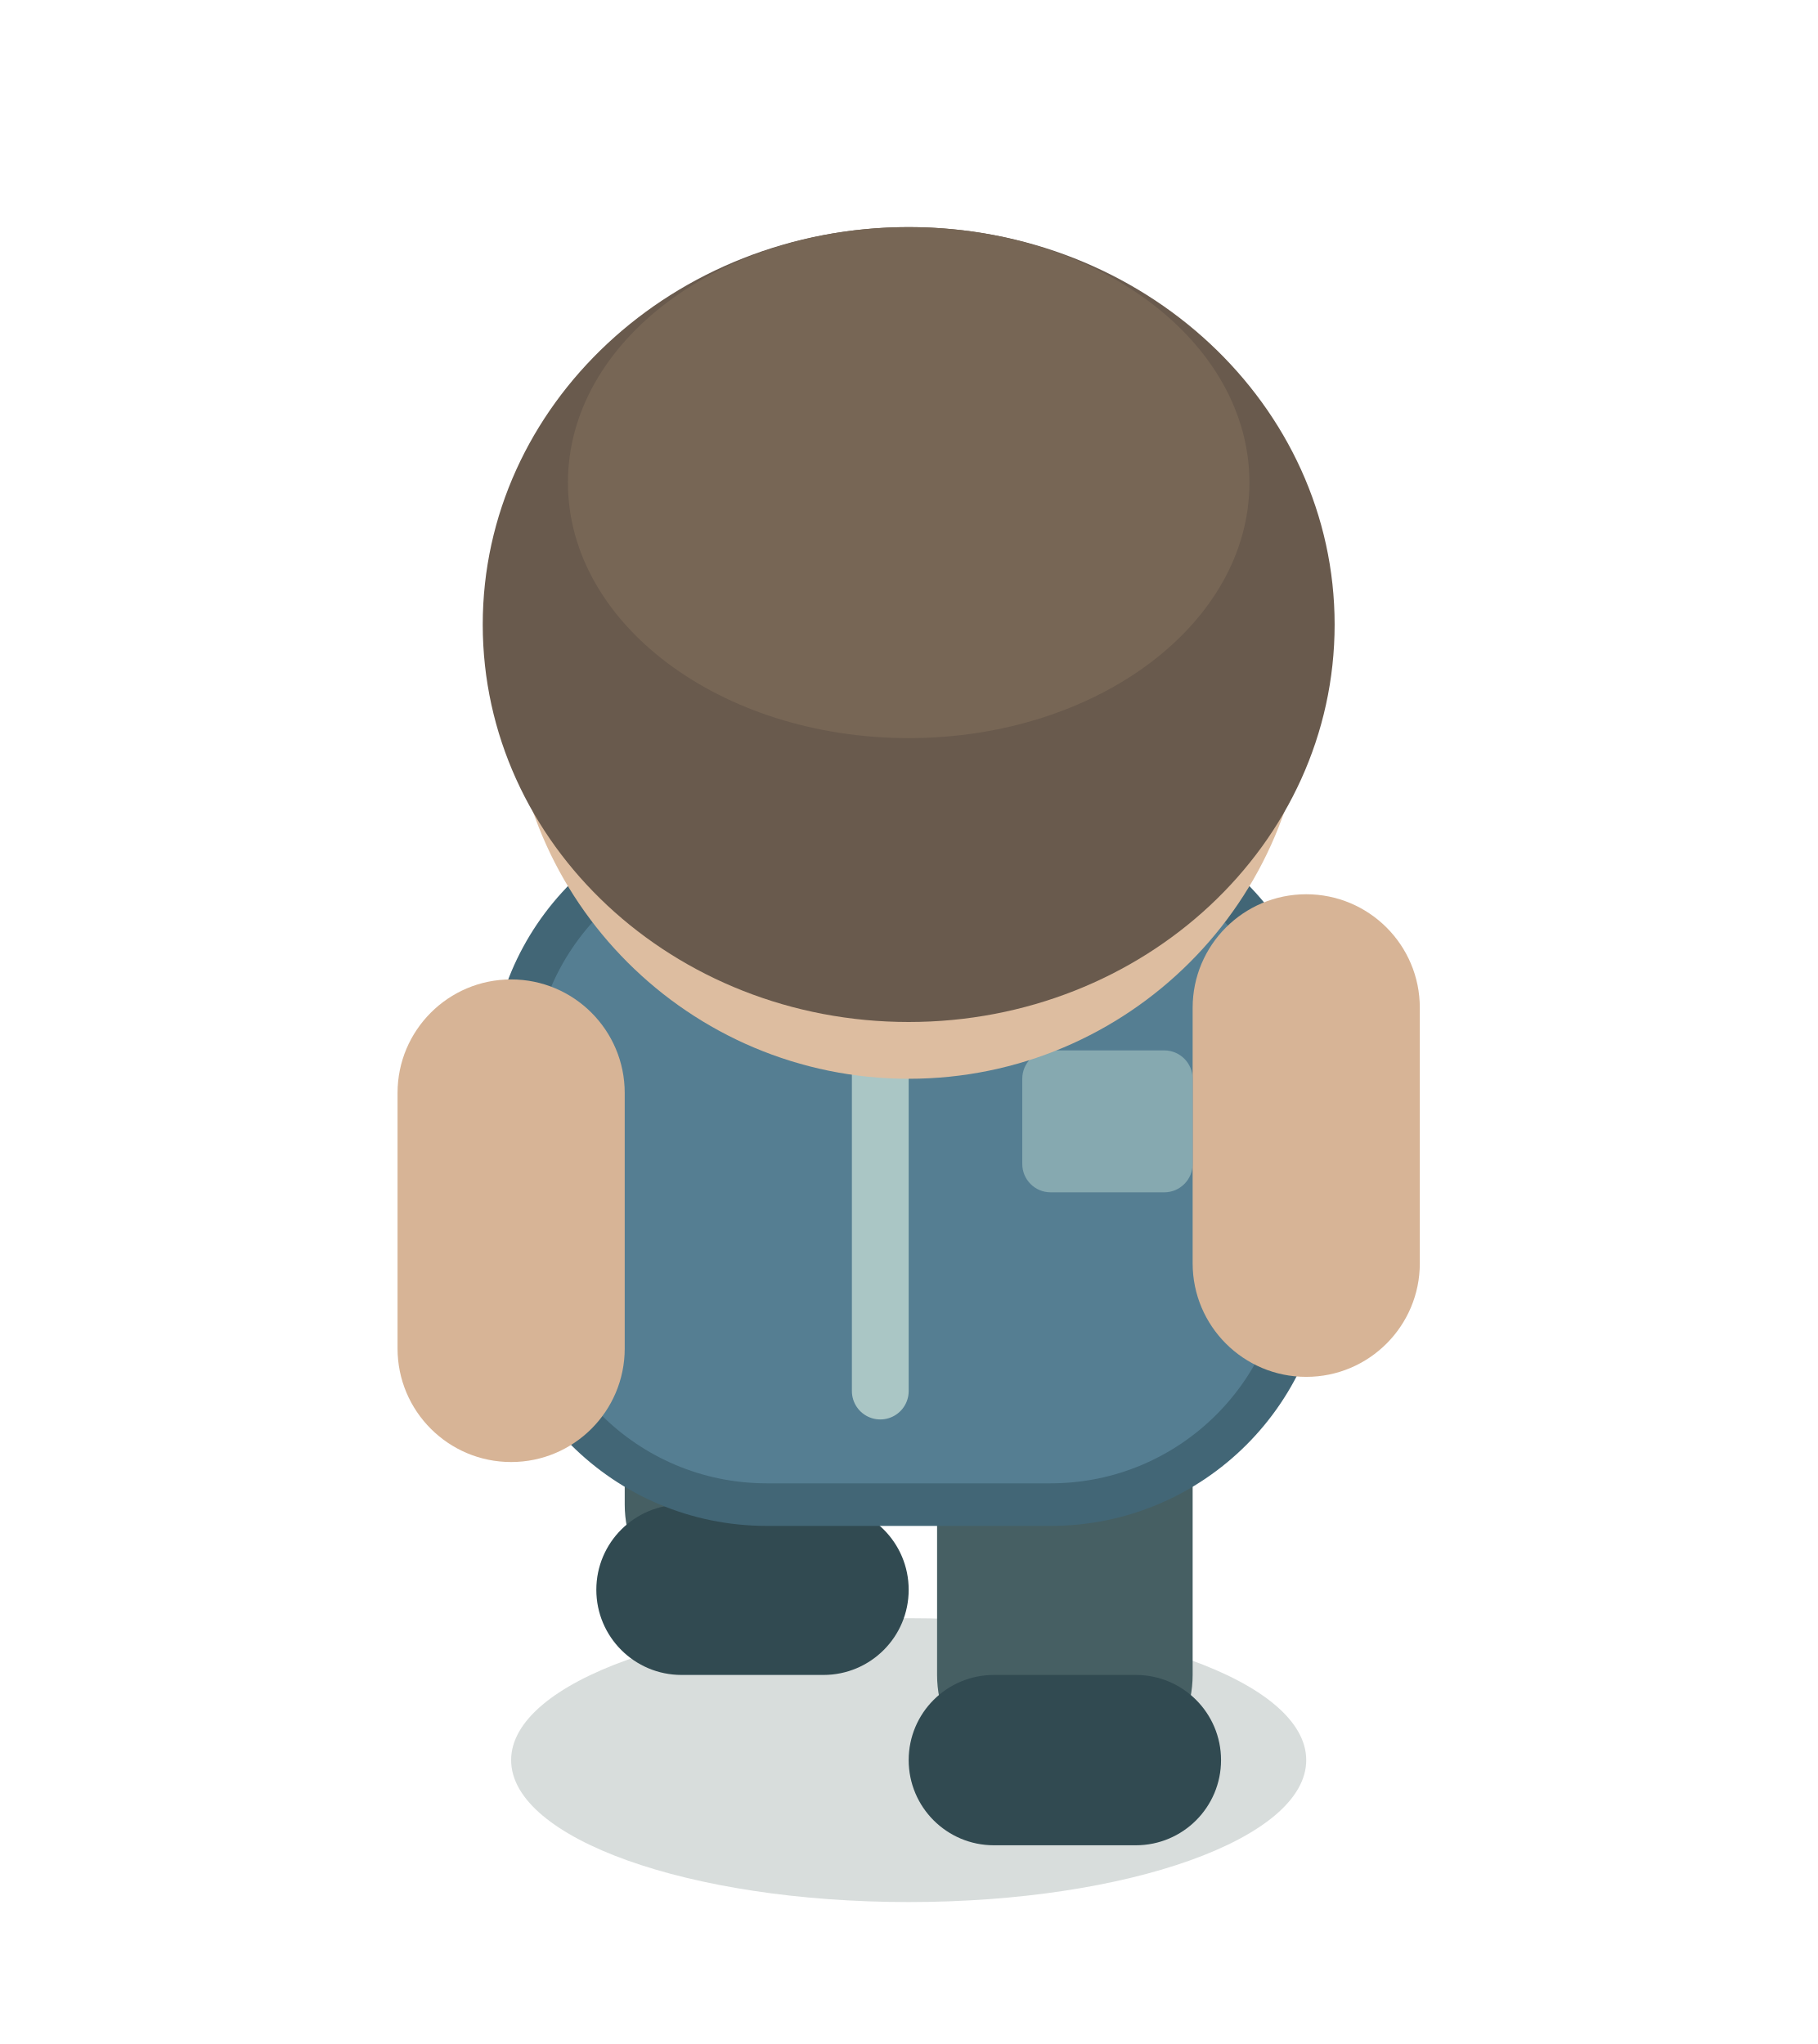
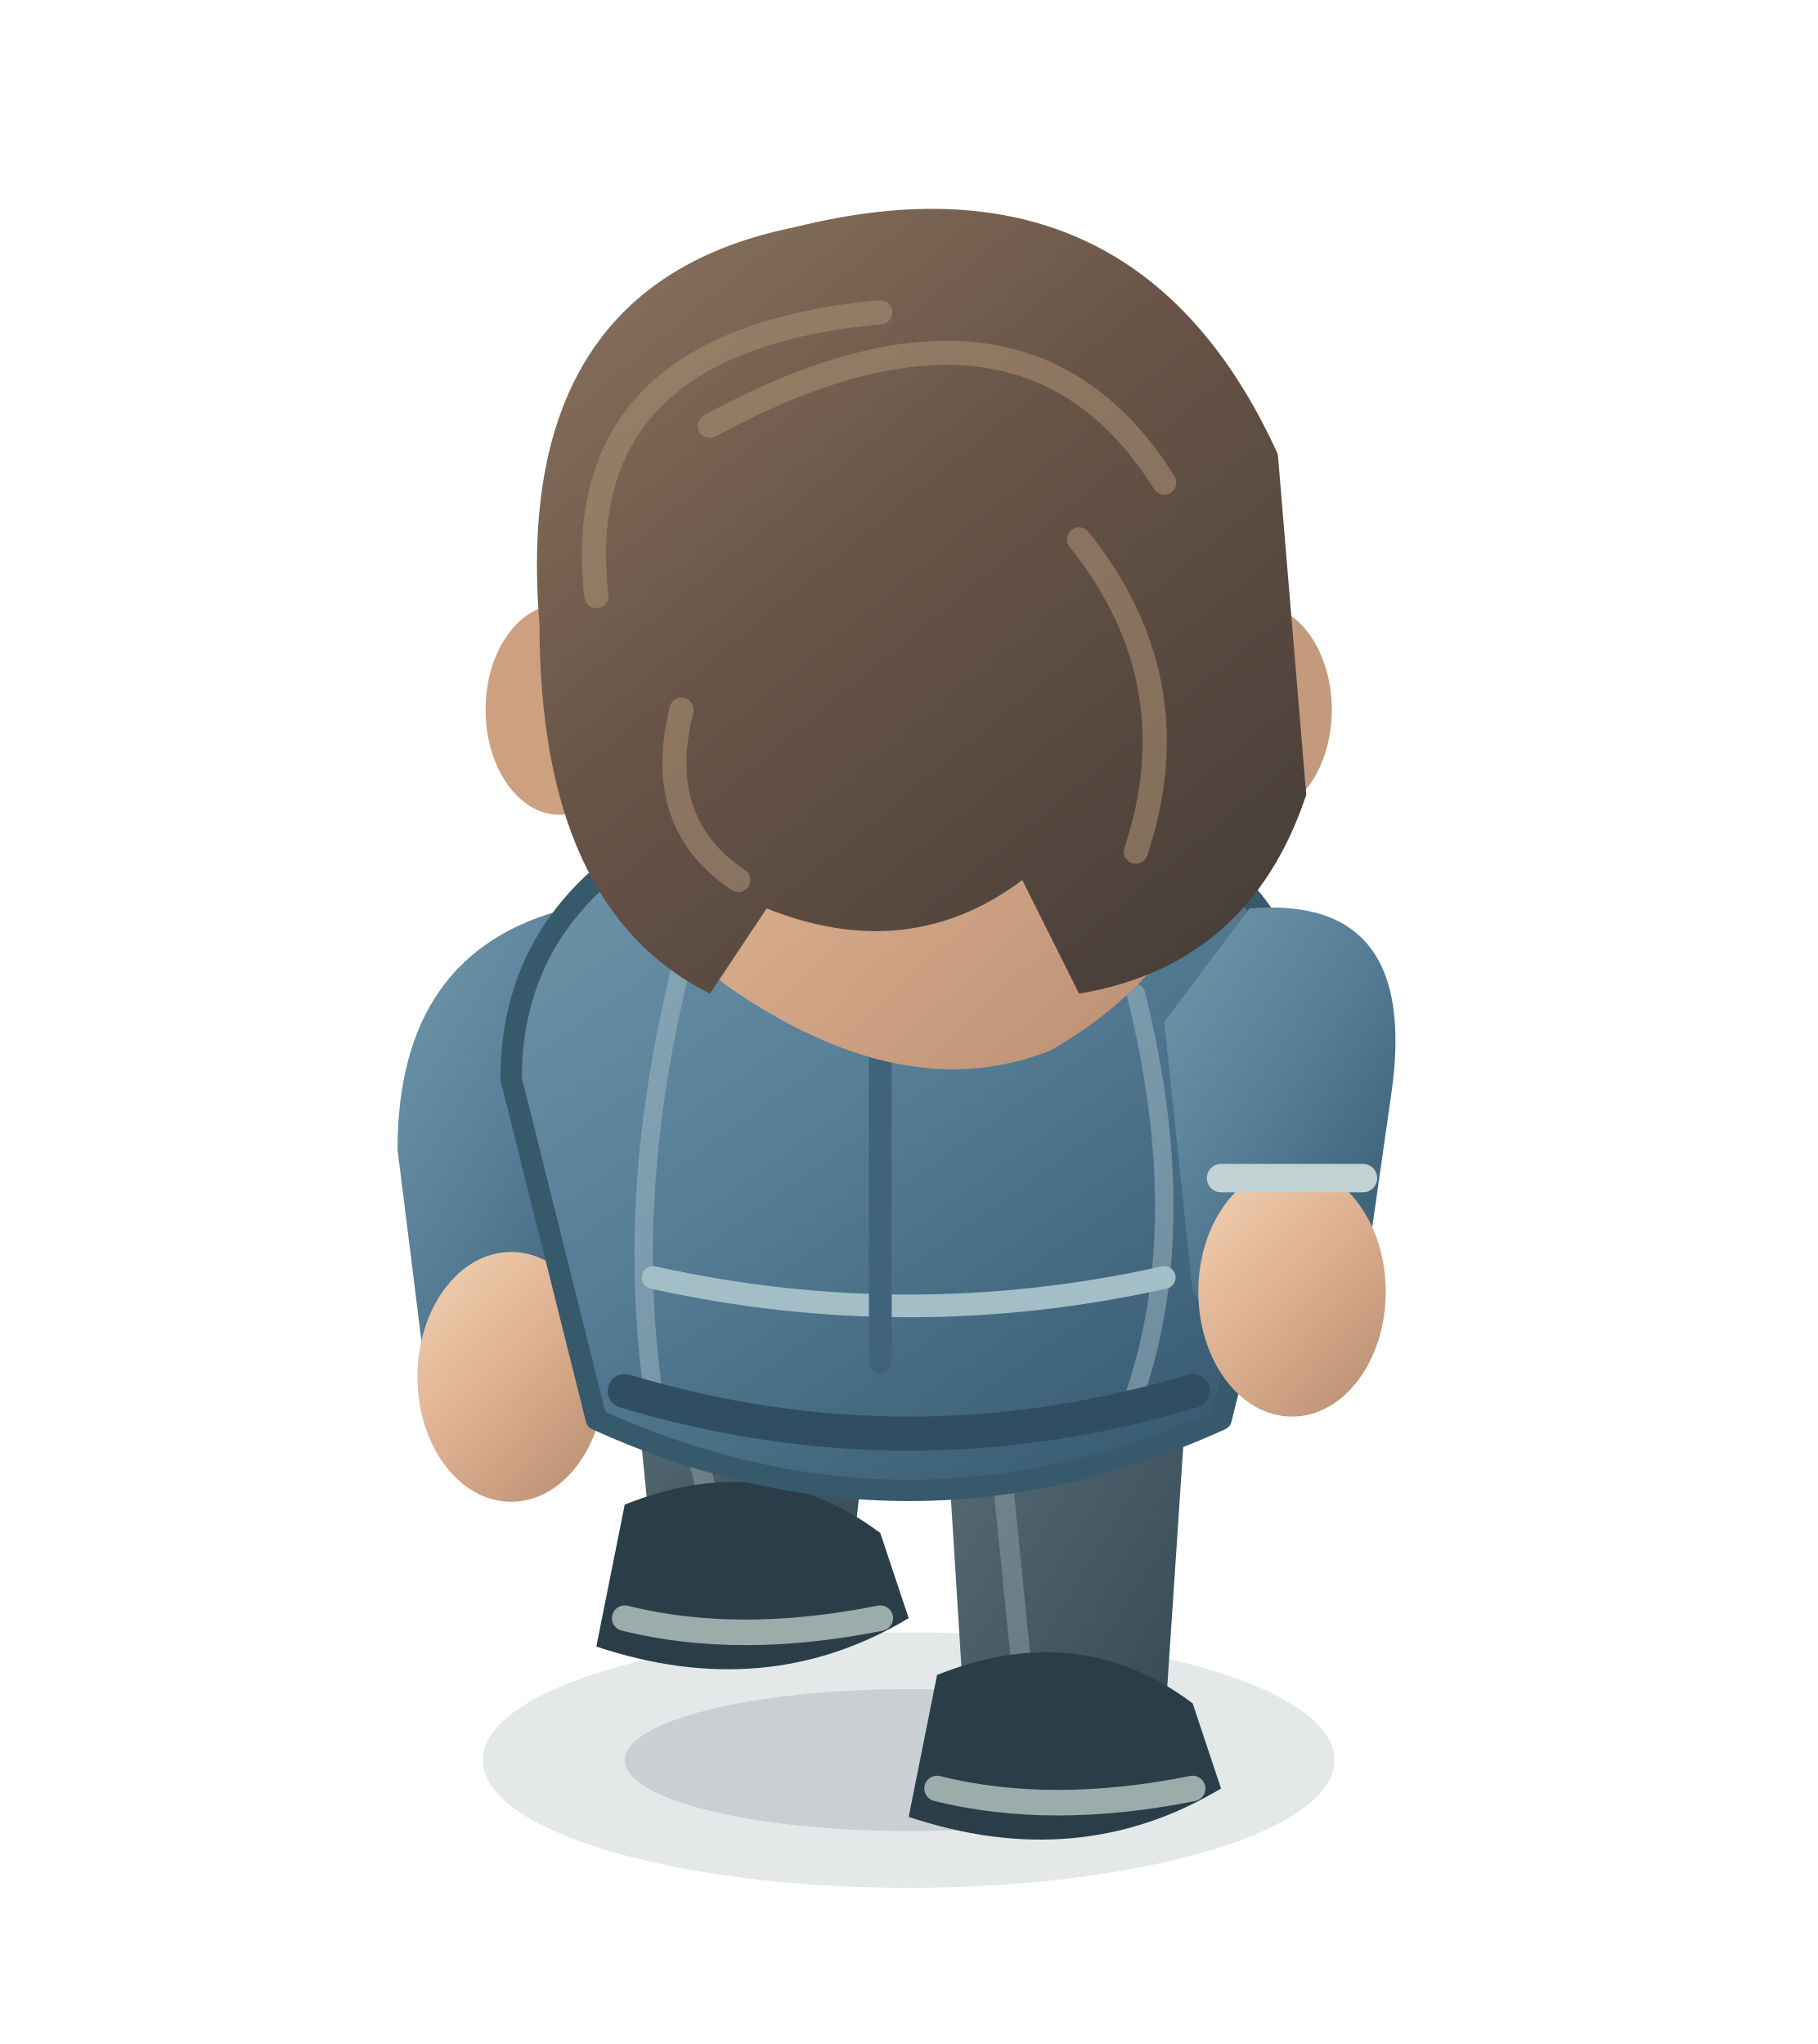
<svg xmlns="http://www.w3.org/2000/svg" width="64" height="72" viewBox="0 0 64 72">
-   <ellipse cx="32" cy="62" rx="14" ry="5" fill="#304B49" fill-opacity="0.188" />
-   <rect x="22" y="42" width="9" height="15" rx="4" fill="#465F63" />
-   <rect x="33" y="48" width="9" height="15" rx="4" fill="#465F63" />
-   <rect x="21" y="53" width="11" height="6" rx="3" fill="#314A51" />
-   <rect x="32" y="59" width="11" height="6" rx="3" fill="#314A51" />
-   <rect x="18" y="29" width="28" height="24" rx="9" fill="#557E92" stroke="#426676" stroke-width="1.5" />
-   <rect x="14" y="34.5" width="8" height="17" rx="4" fill="#D7B496" />
-   <rect x="42" y="31.5" width="8" height="17" rx="4" fill="#D7B496" />
-   <path d="M31 33 L31 49" fill="none" stroke="#AAC6C5" stroke-width="2" stroke-linecap="round" />
-   <rect x="36" y="37" width="6" height="5" rx="1" fill="#86A9B0" />
-   <ellipse cx="32" cy="24" rx="14" ry="14" fill="#DDBDA0" />
-   <ellipse cx="32" cy="22" rx="15" ry="14" fill="#695A4D" />
-   <ellipse cx="32" cy="17" rx="12" ry="9" fill="#776655" />
+   <defs>
+     <linearGradient id="jacket" x1="0" y1="0" x2=".8" y2="1">
+       <stop stop-color="#7398ac" />
+       <stop offset=".48" stop-color="#567e96" />
+       <stop offset="1" stop-color="#365a71" />
+     </linearGradient>
+     <linearGradient id="skin" x1="0" y1="0" x2=".8" y2="1">
+       <stop stop-color="#f2d2b3" />
+       <stop offset=".48" stop-color="#dfb393" />
+       <stop offset="1" stop-color="#bd9174" />
+     </linearGradient>
+     <linearGradient id="hair" x1="0" y1="0" x2=".8" y2="1">
+       <stop stop-color="#8c7560" />
+       <stop offset=".48" stop-color="#685447" />
+       <stop offset="1" stop-color="#493f39" />
+     </linearGradient>
+     <linearGradient id="trouser" x1="0" y1="0" x2=".8" y2="1">
+       <stop stop-color="#60747d" />
+       <stop offset="1" stop-color="#354b56" />
+     </linearGradient>
+   </defs>
+   <ellipse cx="32" cy="62" rx="15" ry="4.5" fill="#203a42" opacity=".12" />
+   <ellipse cx="32" cy="62" rx="10" ry="2.5" fill="#203a42" opacity=".14" />
+   <path d="M22 45 Q26 43 31 46 L30 55 Q26 58 23 55Z" fill="url(#trouser)" />
+   <path d="M24 49 L25 53" fill="none" stroke="#91a1a5" stroke-width="0.7" stroke-linecap="round" stroke-linejoin="round" opacity=".5" />
+   <path d="M22 53 Q27 51 31 54 L32 57 Q27 60 21 58Z" fill="#293e49" />
+   <path d="M22 57 Q26 58 31 57" fill="none" stroke="#9bacab" stroke-width="0.9" stroke-linecap="round" stroke-linejoin="round" />
+   <path d="M33 45 Q37 43 42 46 L41 61 Q37 64 34 61Z" fill="url(#trouser)" />
+   <path d="M35 49 L36 59" fill="none" stroke="#91a1a5" stroke-width="0.7" stroke-linecap="round" stroke-linejoin="round" opacity=".5" />
+   <path d="M33 59 Q38 57 42 60 L43 63 Q38 66 32 64Z" fill="#293e49" />
+   <path d="M33 63 Q37 64 42 63" fill="none" stroke="#9bacab" stroke-width="0.9" stroke-linecap="round" stroke-linejoin="round" />
+   <path d="M20 32 Q14 33.5 14 40.5 L15 48.5 Q17 52.5 21 48.5 L23 36Z" fill="url(#jacket)" />
+   <ellipse cx="18" cy="48.5" rx="3.3" ry="4.4" fill="url(#skin)" />
+   <path d="M24 29 Q32 26 40 29 Q46 31 46 38 L43 50 Q32 55 21 50 L18 38 Q18 32 24 29Z" fill="url(#jacket)" stroke="#36596b" stroke-width="0.75" stroke-linecap="round" stroke-linejoin="round" />
+   <path d="M24 34 Q22 42 23 49 M40 35 Q42 43 40 49" fill="none" stroke="#a3bcc6" stroke-width="0.65" stroke-linecap="round" stroke-linejoin="round" opacity=".5" />
+   <path d="M22 49 Q32 52 42 49" fill="none" stroke="#304e62" stroke-width="1.2" stroke-linecap="round" stroke-linejoin="round" />
+   <path d="M23 33 Q32 36 41 33 M23 45 Q32 47 41 45" fill="none" stroke="#a3bec7" stroke-width="0.8" stroke-linecap="round" stroke-linejoin="round" />
+   <path d="M31 35 V48" fill="none" stroke="#40627a" stroke-width="0.8" stroke-linecap="round" stroke-linejoin="round" />
+   <path d="M44 32 Q50 31.5 49 38.5 L48 45.5 Q45 49.5 42 45.5 L41 36Z" fill="url(#jacket)" />
+   <ellipse cx="45.5" cy="45.5" rx="3.3" ry="4.4" fill="url(#skin)" />
+   <path d="M43 41.5 L48 41.5" fill="none" stroke="#c2d1d1" stroke-width="1" stroke-linecap="round" stroke-linejoin="round" />
+   <rect x="28" y="29" width="8" height="6" rx="3" fill="url(#skin)" />
+   <ellipse cx="19.7" cy="25" rx="2.6" ry="3.7" fill="#cda080" />
+   <ellipse cx="44.3" cy="25" rx="2.6" ry="3.7" fill="#c39a7b" />
+   <path d="M20 20 Q20 11 32 10 Q45 11 44 24 Q44 33 37 37 Q32 39 26 35 Q20 31 20 20Z" fill="url(#skin)" />
+   <path d="M19 22 Q18 10 28 8 Q40 5 45 16 L46 28 Q44 34 38 35 L36 31 Q32 34 27 32 L25 35 Q19 32 19 22Z" fill="url(#hair)" />
+   <path d="M21 21 Q20 12 31 11 M25 15 Q36 9 41 17 M38 19 Q42 24 40 30 M24 25 Q23 29 26 31" fill="none" stroke="#a78c72" stroke-width="0.85" stroke-linecap="round" stroke-linejoin="round" opacity=".6" />
</svg>
